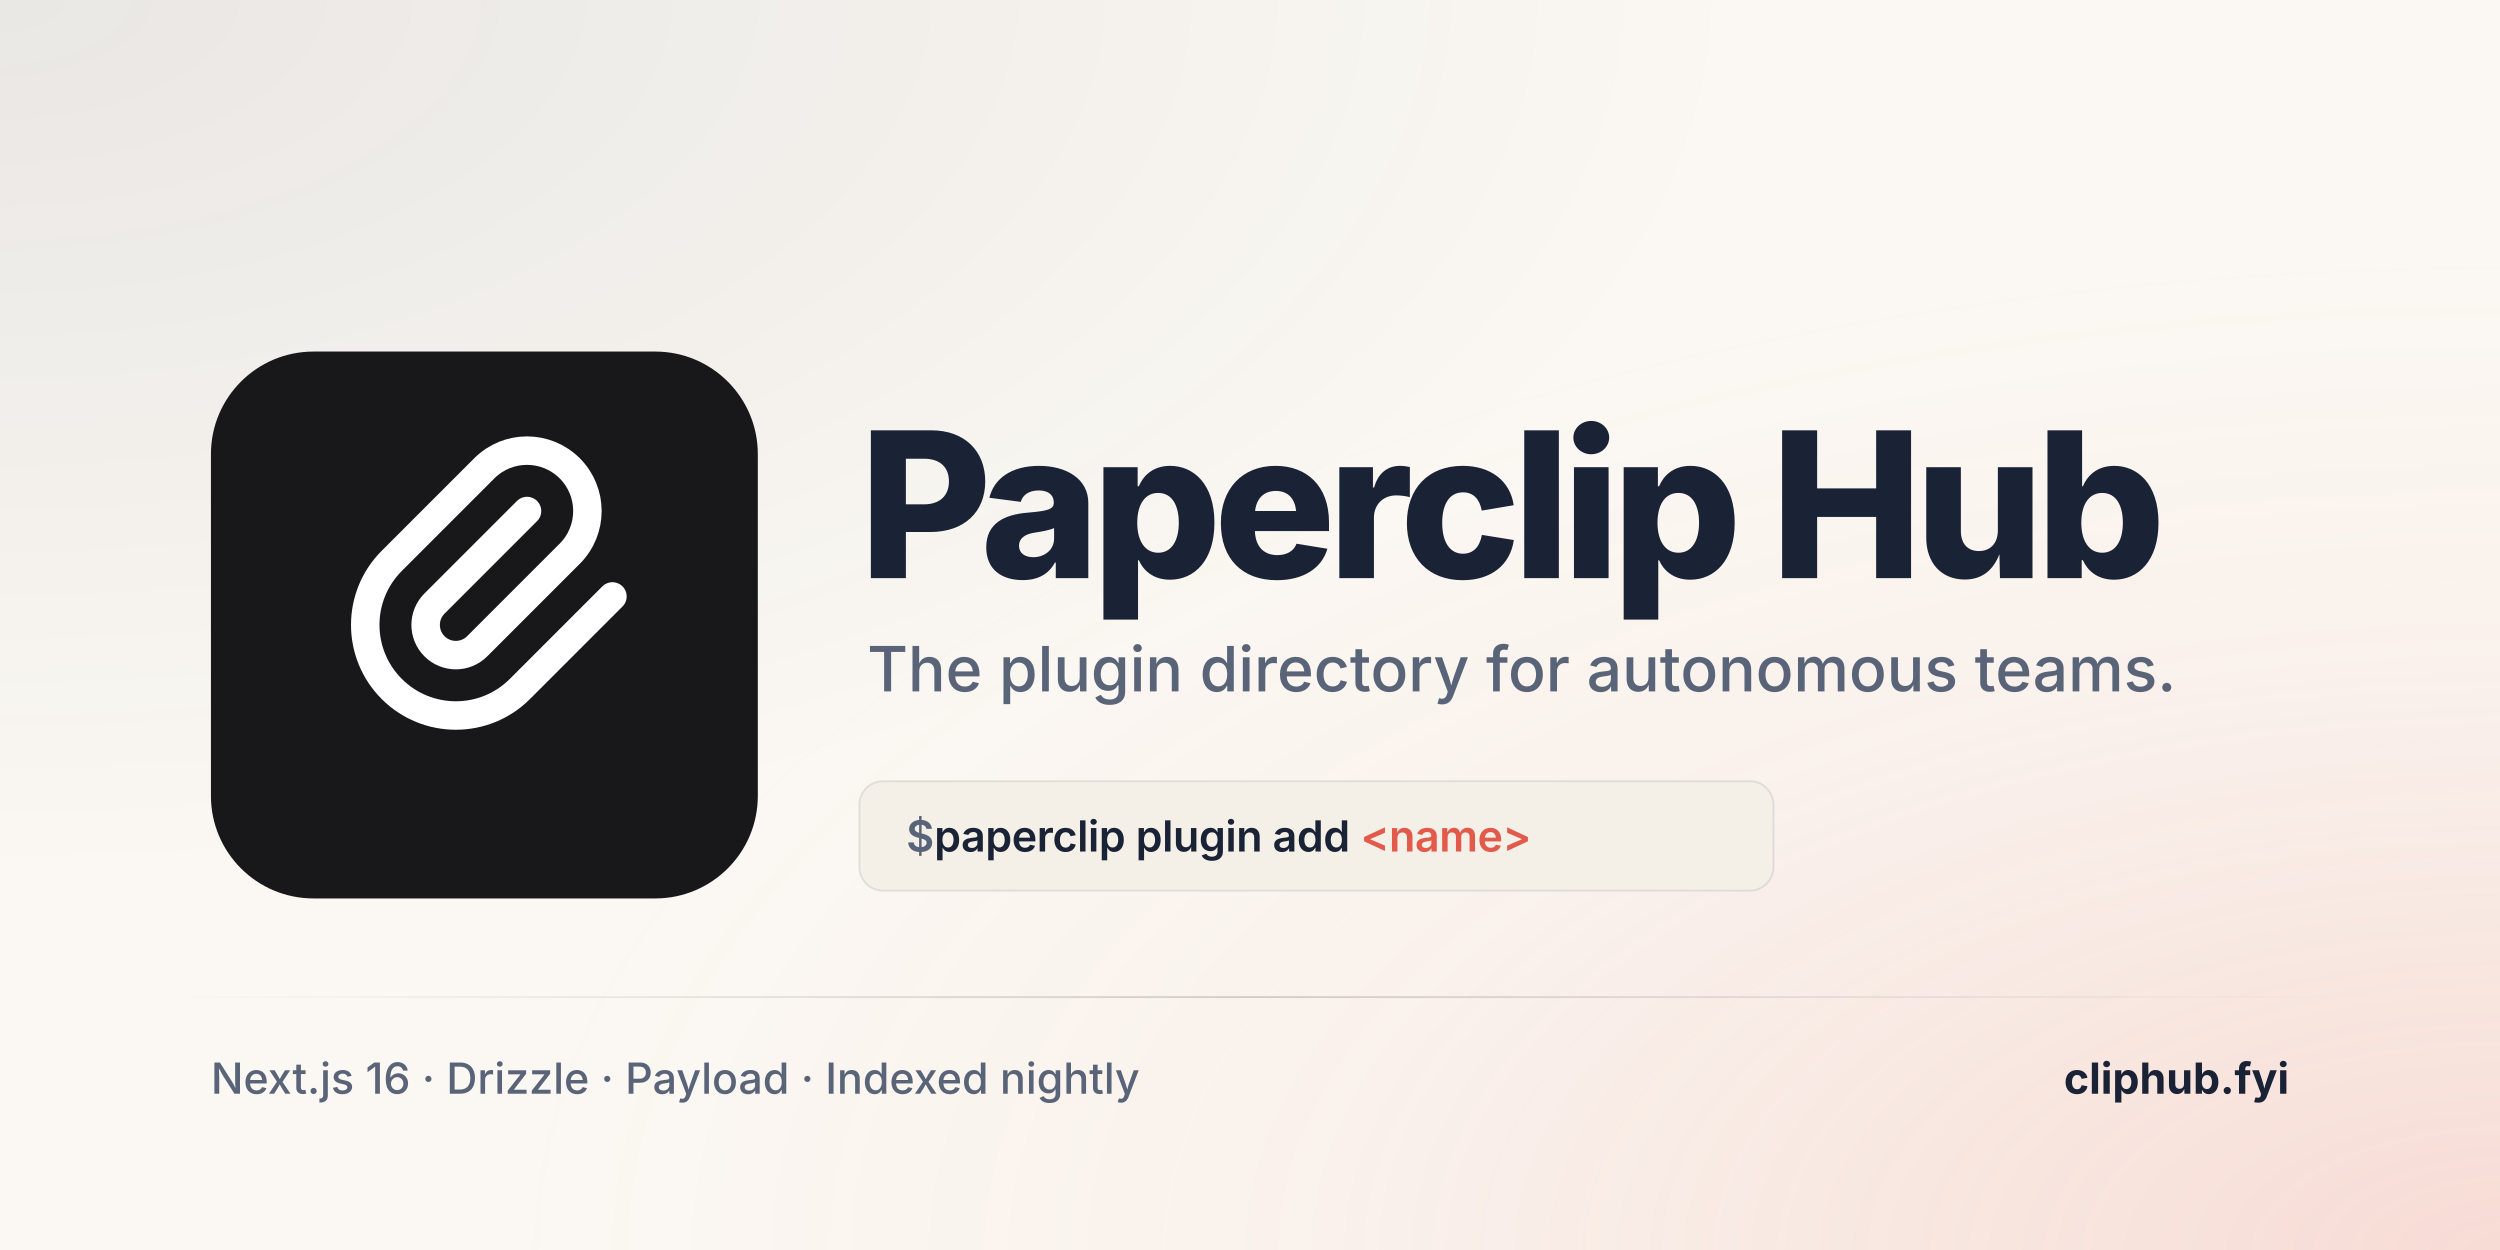
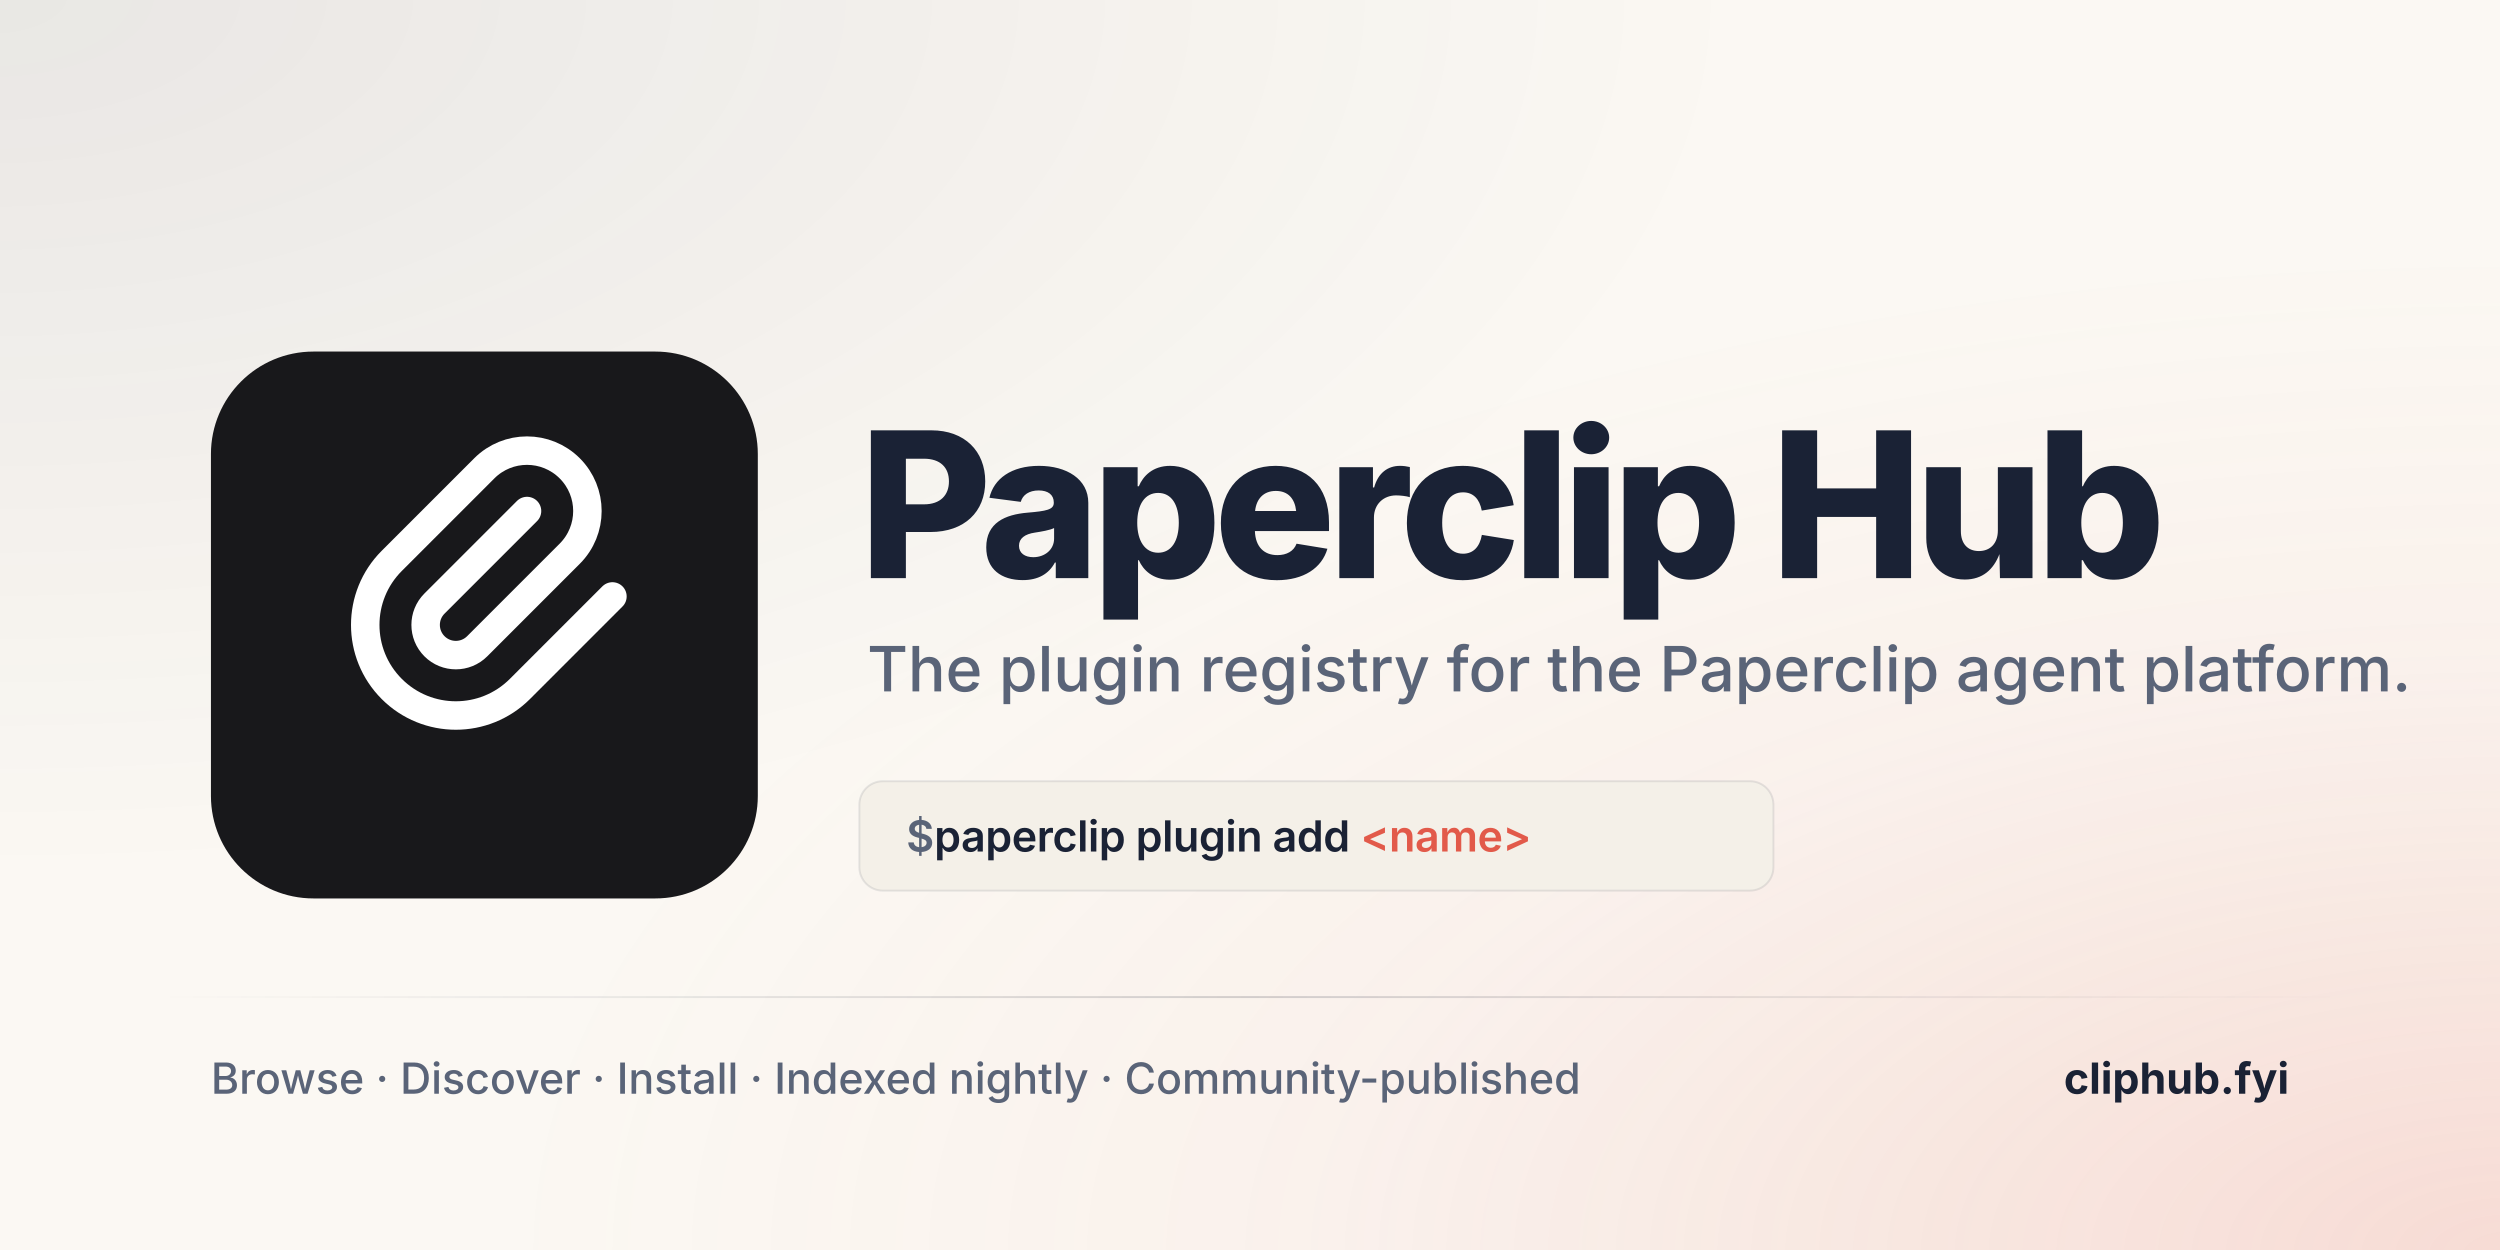
<svg xmlns="http://www.w3.org/2000/svg" width="1280" height="640" viewBox="0 0 1280 640">
  <defs>
    <radialGradient id="g1" cx="100%" cy="100%" r="80%">
      <stop offset="0%" stop-color="#e25a4a" stop-opacity="0.18" />
      <stop offset="60%" stop-color="#e25a4a" stop-opacity="0.04" />
      <stop offset="100%" stop-color="#e25a4a" stop-opacity="0" />
    </radialGradient>
    <radialGradient id="g2" cx="0%" cy="0%" r="70%">
      <stop offset="0%" stop-color="#1a2235" stop-opacity="0.08" />
      <stop offset="100%" stop-color="#1a2235" stop-opacity="0" />
    </radialGradient>
    <linearGradient id="rule" x1="0" y1="0" x2="1" y2="0">
      <stop offset="0%" stop-color="#1a2235" stop-opacity="0" />
      <stop offset="50%" stop-color="#1a2235" stop-opacity="0.18" />
      <stop offset="100%" stop-color="#1a2235" stop-opacity="0" />
    </linearGradient>
  </defs>
  <rect width="100%" height="100%" fill="#fbf8f3" />
  <rect width="100%" height="100%" fill="url(#g1)" />
  <rect width="100%" height="100%" fill="url(#g2)" />
  <g transform="translate(108, 180)">
    <rect width="280" height="280" rx="52.5" fill="#18181b" />
    <g transform="translate(52.5, 30.625) scale(7.28875)">
      <path d="M15 7l-6.5 6.5a1.5 1.5 0 0 0 3 3l6.5 -6.5a3 3 0 0 0 -6 -6l-6.5 6.5a4.5 4.5 0 0 0 9 9l6.5 -6.5" stroke="#ffffff" stroke-width="2" stroke-linecap="round" stroke-linejoin="round" fill="none" />
    </g>
  </g>
  <text x="440" y="296" font-family="Inter" font-size="104" font-weight="800" fill="#1a2235" letter-spacing="-4">Paperclip Hub</text>
-   <text x="444" y="354" font-family="Inter" font-size="32" font-weight="500" fill="#5a6478">The plugin directory for autonomous teams.</text>
+   <text x="444" y="354" font-family="Inter" font-size="32" font-weight="500" fill="#5a6478">The plugin registry for the Paperclip agent platform.</text>
  <g transform="translate(440, 400)">
    <rect width="468" height="56" rx="12" fill="#f4f0e8" stroke="#1a2235" stroke-opacity="0.10" />
    <text x="24" y="36" font-family="Inter" font-size="22" font-weight="600" fill="#1a2235" letter-spacing="-0.2">
      <tspan fill="#5a6478">$ </tspan>paperclip plugin add <tspan fill="#e25a4a">&lt;name&gt;</tspan>
    </text>
  </g>
  <rect x="80" y="510" width="1120" height="1" fill="url(#rule)" />
-   <text x="108" y="560" font-family="Inter" font-size="22" font-weight="500" fill="#5a6478">Next.js 16 · Drizzle · Payload · Indexed nightly</text>
+   <text x="108" y="560" font-family="Inter" font-size="22" font-weight="500" fill="#5a6478">Browse · Discover · Install · Indexed nightly · Community-published</text>
  <text x="1172" y="560" text-anchor="end" font-family="Inter" font-size="22" font-weight="700" fill="#1a2235">cliphub.fyi</text>
</svg>
